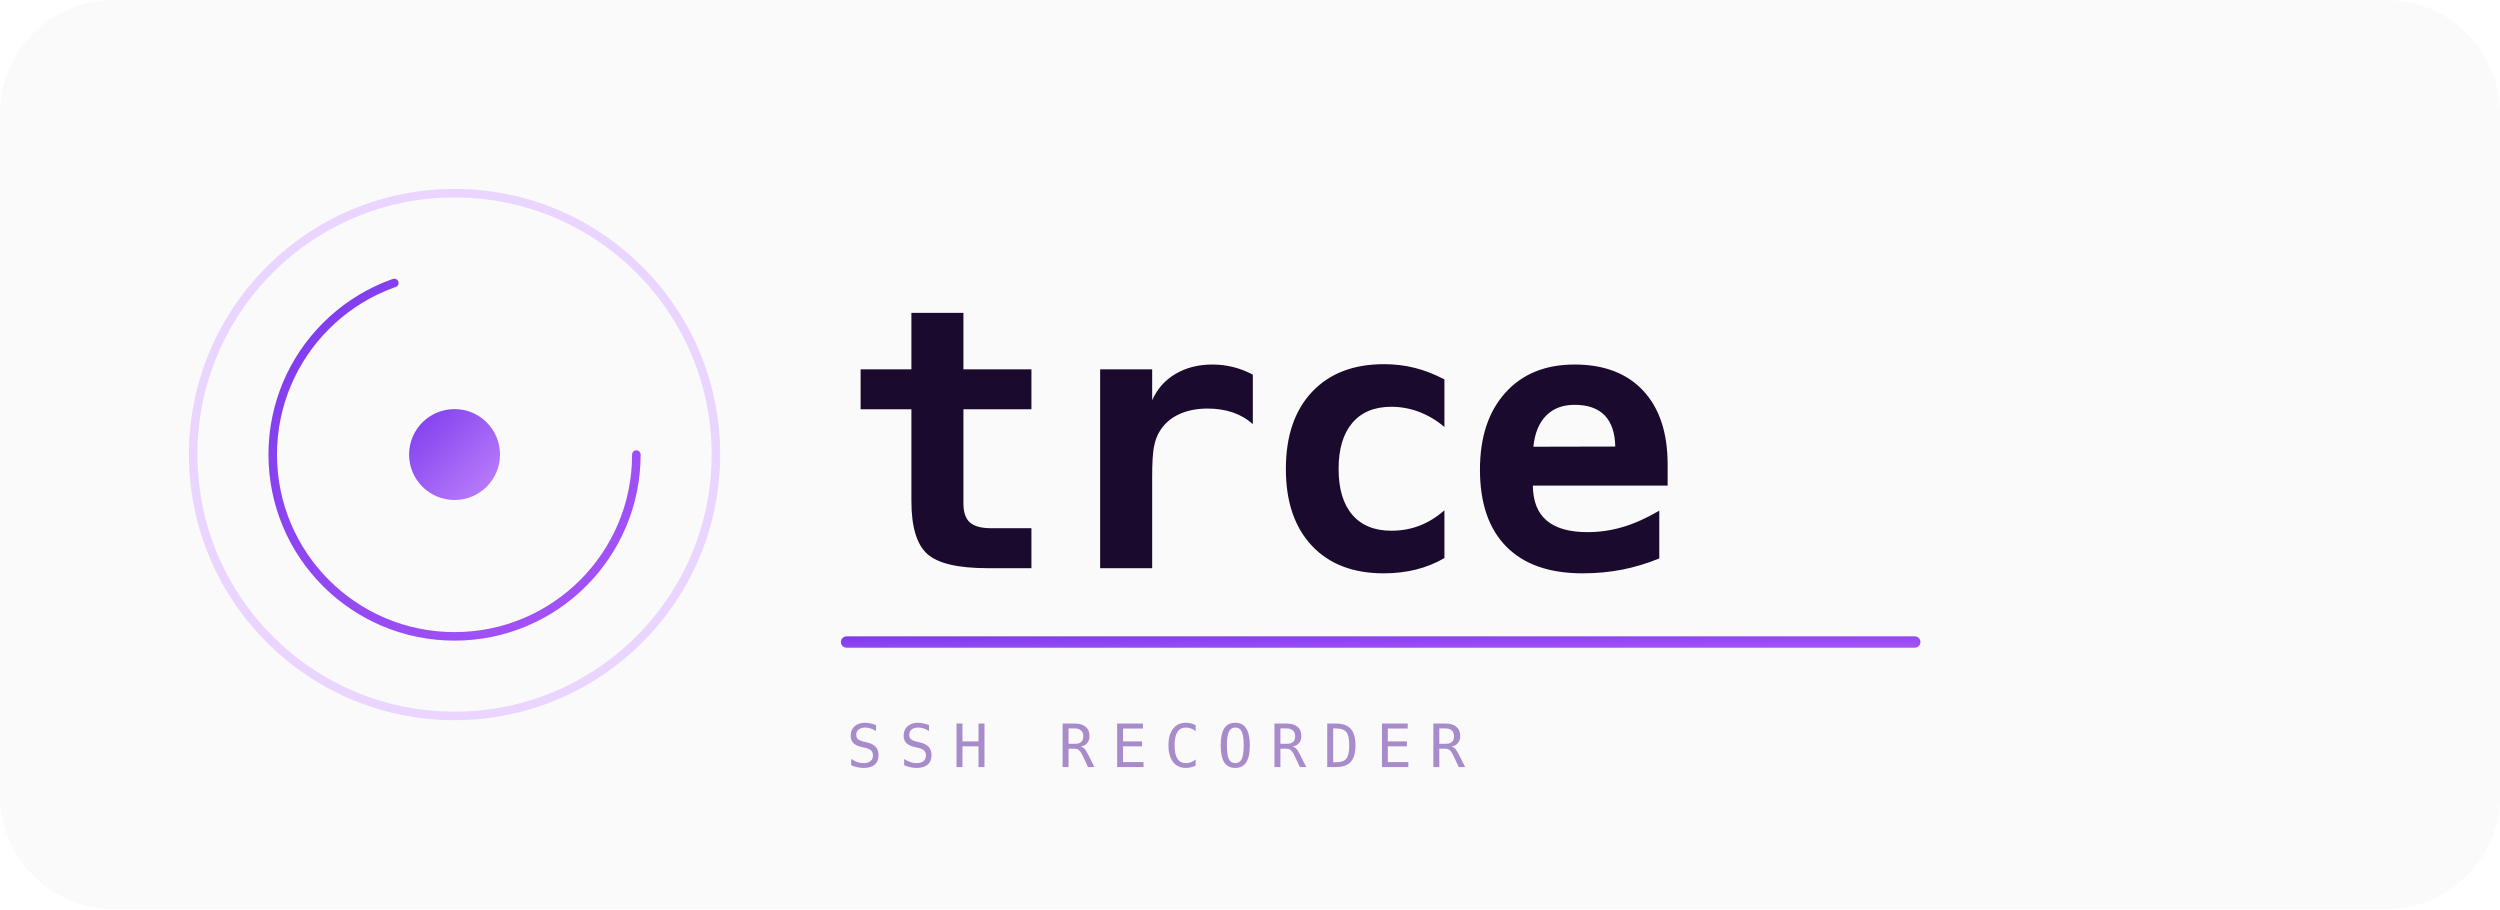
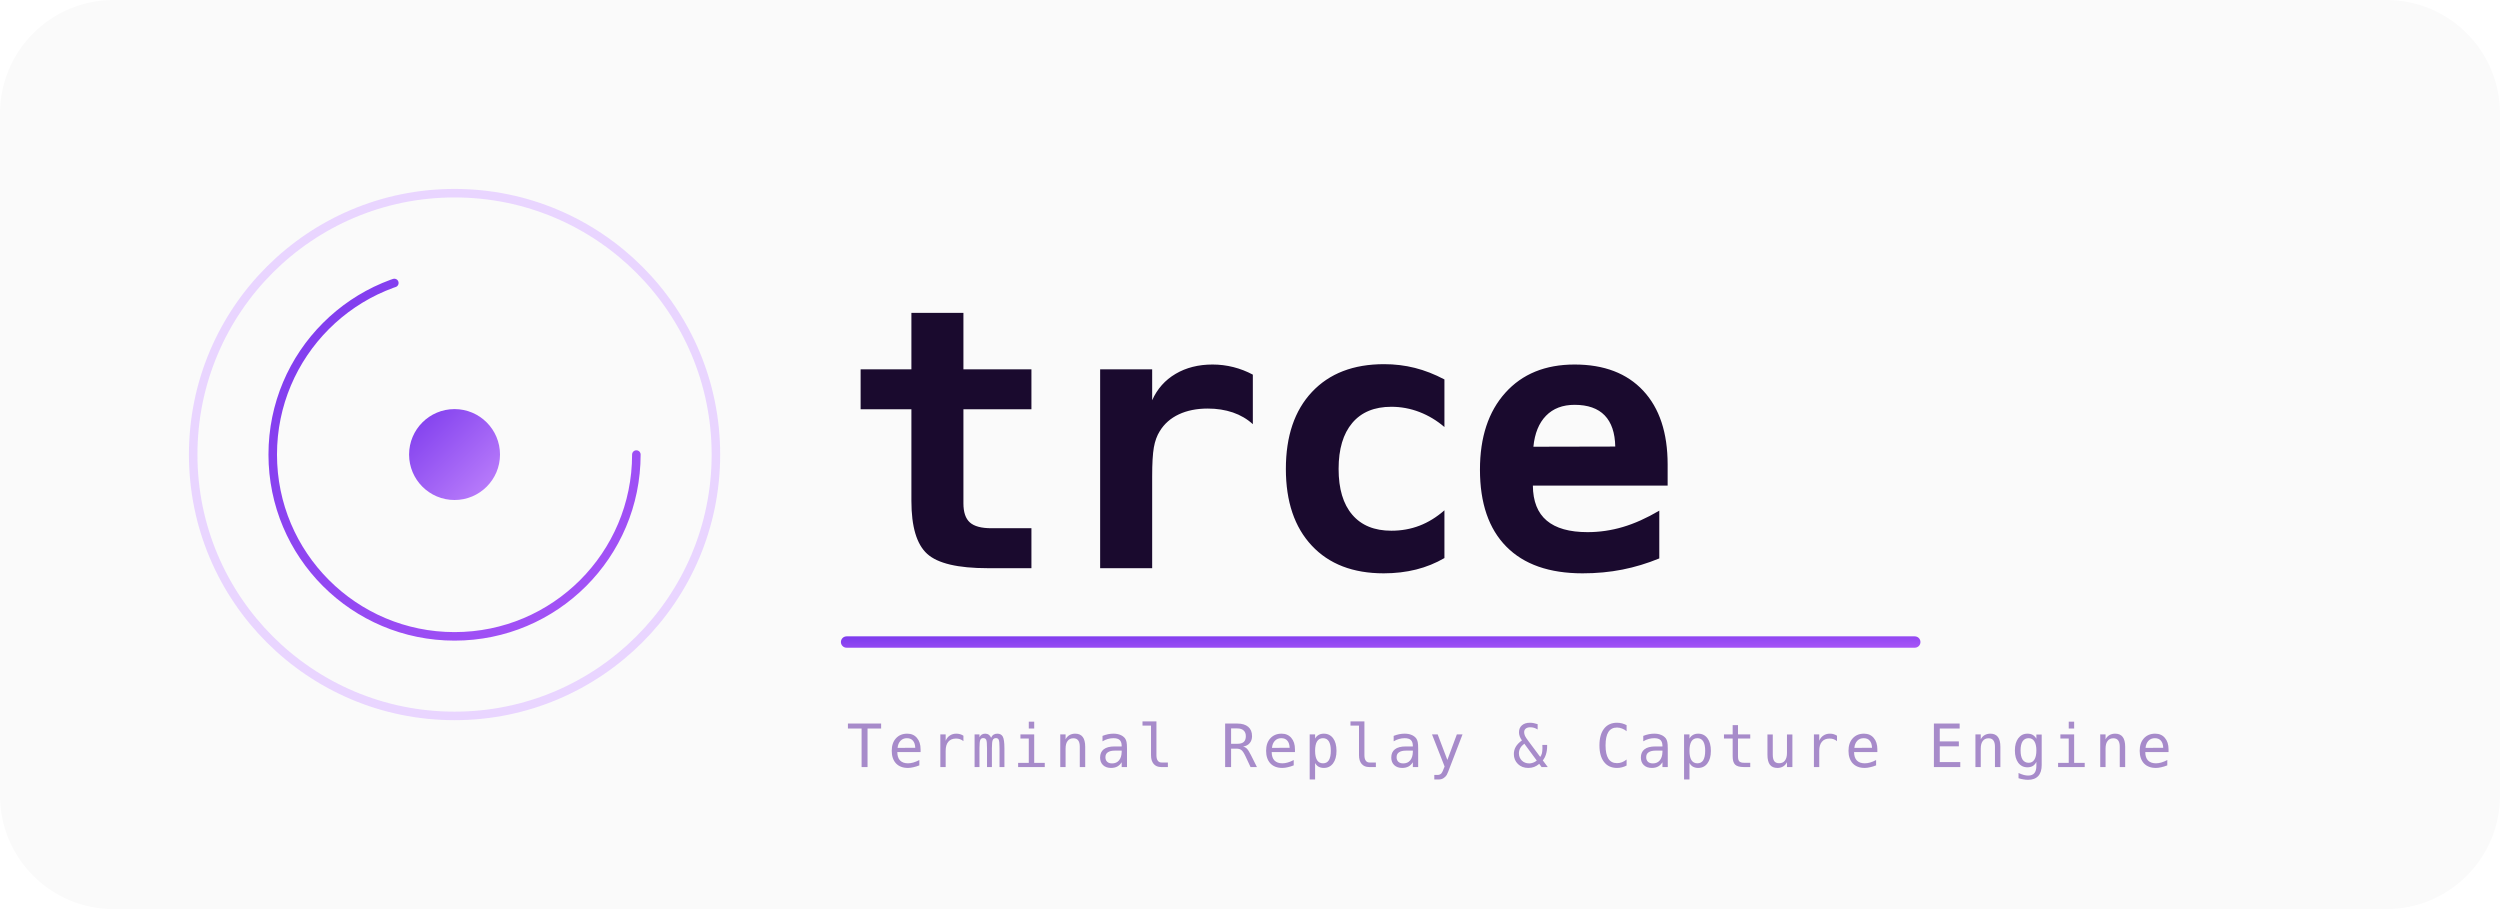
<svg xmlns="http://www.w3.org/2000/svg" viewBox="0 0 440 160" width="440" height="160">
  <defs>
    <linearGradient id="purpleGrad" x1="0%" y1="0%" x2="100%" y2="100%">
      <stop offset="0%" style="stop-color:#7c3aed" />
      <stop offset="100%" style="stop-color:#a855f7" />
    </linearGradient>
    <linearGradient id="dotGrad" x1="0%" y1="0%" x2="100%" y2="100%">
      <stop offset="0%" style="stop-color:#7c3aed" />
      <stop offset="100%" style="stop-color:#c084fc" />
    </linearGradient>
  </defs>
  <rect width="440" height="160" rx="20" fill="#fafafa" />
  <circle cx="80" cy="80" r="46" fill="none" stroke="#e9d5ff" stroke-width="1.5" />
  <circle cx="80" cy="80" r="32" fill="none" stroke="url(#purpleGrad)" stroke-width="1.5" stroke-dasharray="140 62" stroke-linecap="round" />
  <circle cx="80" cy="80" r="8" fill="url(#dotGrad)" />
  <line x1="80" y1="28" x2="80" y2="38" stroke="url(#purpleGrad)" stroke-width="2" stroke-linecap="round" />
  <text x="148" y="100" font-family="'SF Mono', 'Fira Code', 'JetBrains Mono', monospace" font-weight="700" font-size="64" letter-spacing="-2" fill="#1a0a2e">trce</text>
  <rect x="148" y="112" width="190" height="2" rx="1" fill="url(#purpleGrad)" />
-   <text x="149" y="135" font-family="'SF Mono', 'Fira Code', 'JetBrains Mono', monospace" font-size="10.5" font-weight="400" letter-spacing="3" fill="#a78bca">SSH RECORDER</text>
+   <text x="149" y="135" font-family="'SF Mono', 'Fira Code', 'JetBrains Mono', monospace" font-size="10.5" font-weight="400" letter-spacing="1" fill="#a78bca">Terminal Replay &amp; Capture Engine</text>
</svg>
